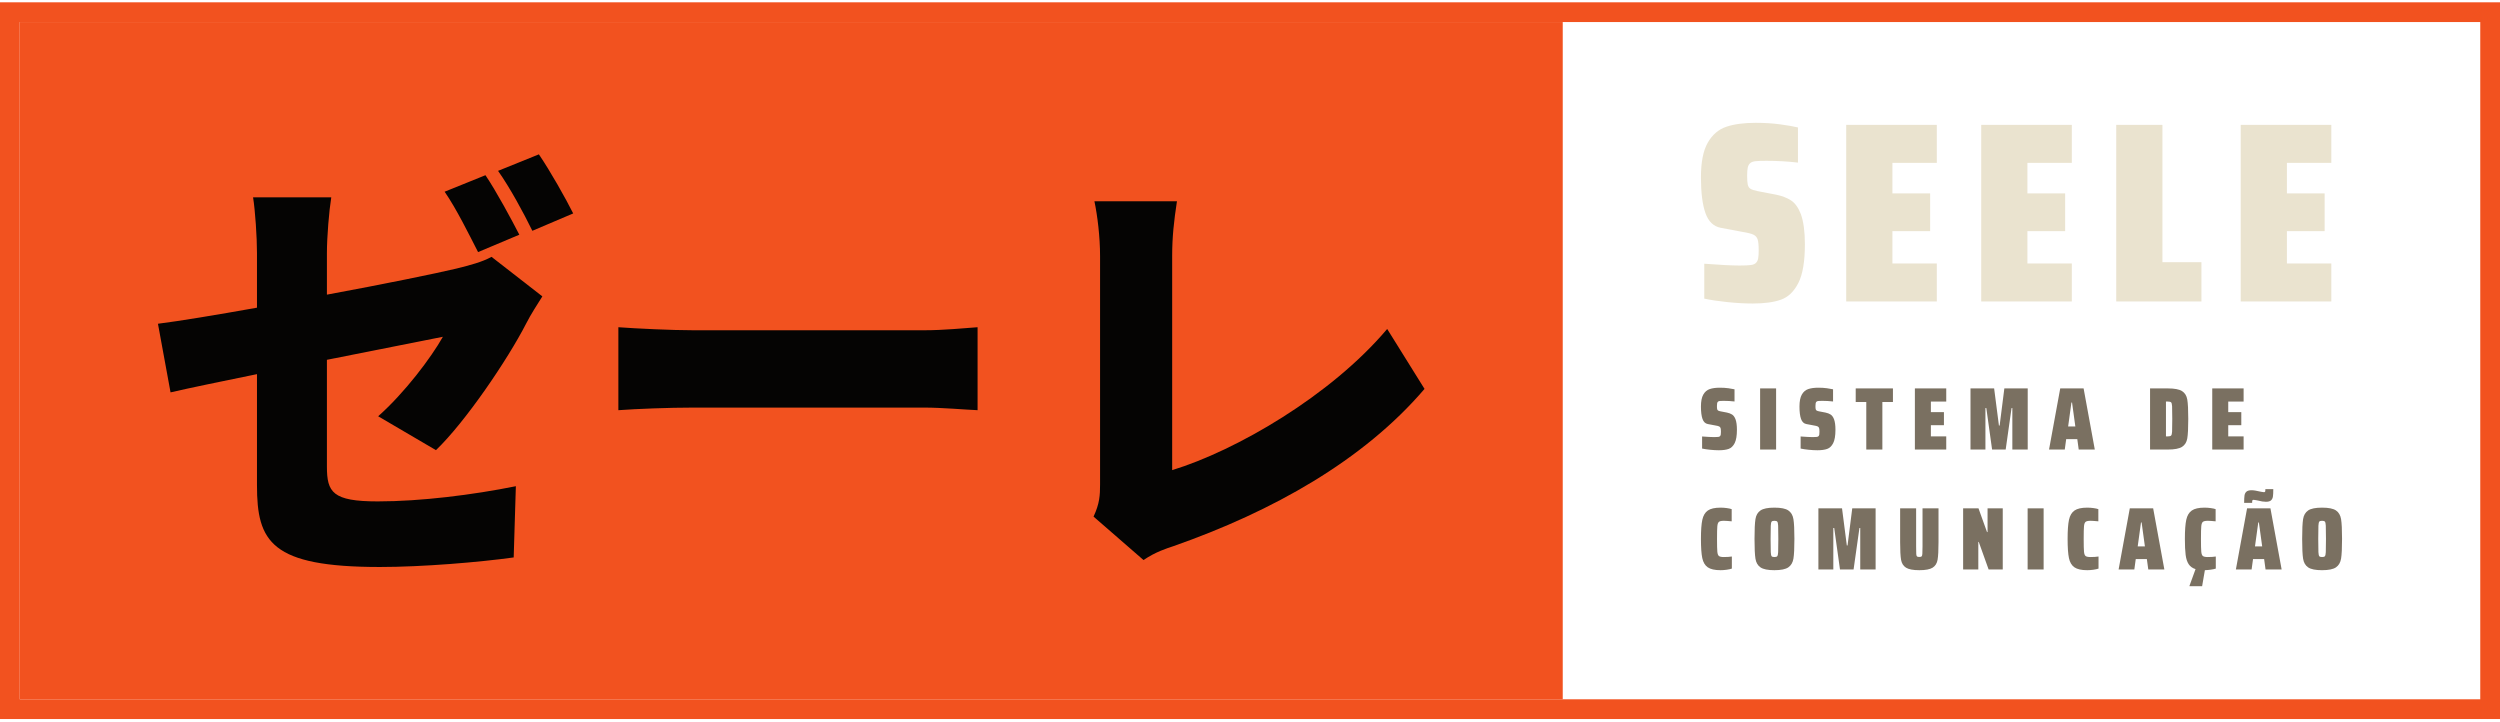
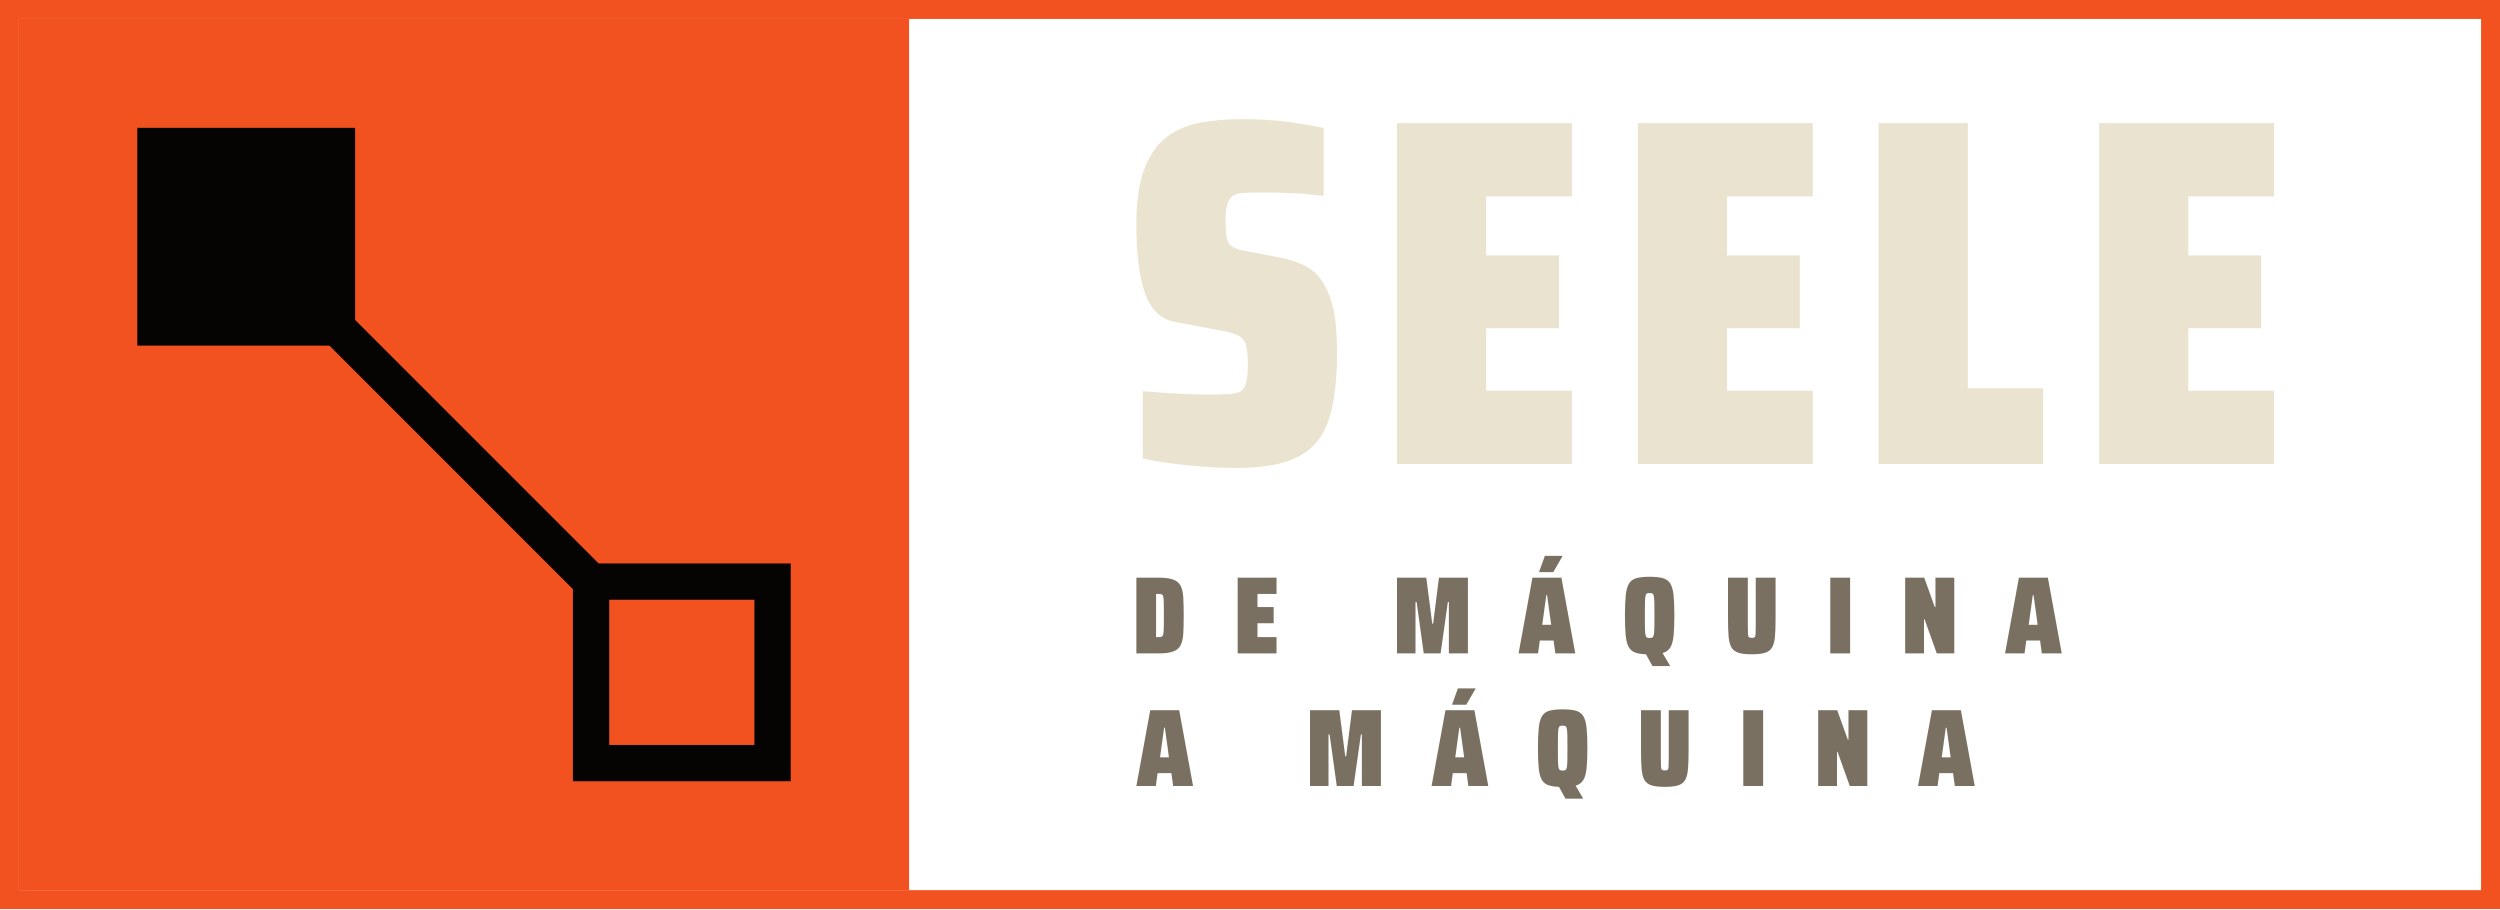
- <svg xmlns="http://www.w3.org/2000/svg" viewBox="0 0 253.248 72.604" width="253" height="73" role="img" aria-label="SEELE — sistema de comunicação">
-   <rect x="1.0" y="1.0" width="251.248" height="70.604" fill="none" stroke="#F2521F" stroke-width="2" />
-   <rect x="2" y="2" width="156.304" height="68.604" fill="#F2521F" />
-   <g fill="#050403" transform="translate(14.856 54.034) scale(0.044 -0.044)">
-     <path transform="translate(0 0)" d="M780 830 686 792C713 753 742 694 763 653L858 693C840 728 805 793 780 830ZM903 878 809 840C836 802 868 743 888 702L982 742C965 776 929 840 903 878ZM911 551 794 642C772 630 745 623 713 615C667 604 545 579 415 555V651C415 688 420 748 425 779H245C250 748 254 687 254 651V525C159 508 74 494 26 488L55 330C98 340 171 355 254 372V116C254 -14 286 -72 537 -72C635 -72 766 -61 845 -50L850 114C751 94 631 79 532 79C428 79 415 100 415 159V405L682 458C655 410 594 329 533 275L666 197C733 261 831 405 874 489C884 509 901 535 911 551Z" />
-     <path transform="translate(1000 0)" d="M86 480V289C127 292 202 295 259 295C401 295 691 295 790 295C831 295 887 290 913 289V480C884 478 835 473 790 473C692 473 402 473 259 473C210 473 126 477 86 480Z" />
-     <path transform="translate(2000 0)" d="M180 44 295 -56C323 -37 349 -29 364 -24C592 56 801 173 942 338L856 476C726 322 508 196 361 151C361 241 361 524 361 644C361 688 365 724 372 770H182C189 737 195 688 195 644C195 523 195 201 195 118C195 93 194 74 180 44Z" />
+ <svg xmlns="http://www.w3.org/2000/svg" viewBox="0 0 264 96" width="264" height="96" role="img" aria-label="SEELE">
+   <rect x="1" y="1" width="262" height="94" fill="none" stroke="#F2521F" stroke-width="2" />
+   <rect x="2" y="2" width="94" height="92" fill="#F2521F" />
+   <g transform="translate(3 2) scale(0.9583333)">
+     <path d="M34 34L62 62" stroke="#050403" stroke-width="4" />
+     <rect x="12" y="12" width="24" height="24" fill="#050403" />
+     <rect x="62" y="62" width="20" height="20" fill="none" stroke="#050403" stroke-width="4" />
  </g>
-   <g fill="#EAE3CF" transform="translate(171.706 30.304) scale(0.026 -0.026)">
-     <path transform="translate(0 0)" d="M36 11V147Q129 140 173 140Q204 140 218.0 142.0Q232 144 238 151Q244 157 246.0 168.0Q248 179 248 199Q248 229 244.0 241.5Q240 254 228.0 260.0Q216 266 185 271L100 287Q58 295 40.5 344.5Q23 394 23 484Q23 572 49.5 618.5Q76 665 121.5 680.5Q167 696 236 696Q288 696 332.0 690.0Q376 684 401 678V541Q341 548 278 548Q249 548 235.5 546.5Q222 545 215 539Q208 533 205.5 522.0Q203 511 203 490Q203 466 205.5 455.0Q208 444 216.0 439.0Q224 434 243 430L316 416Q350 409 373.5 394.0Q397 379 412 341Q428 297 428 223Q428 122 402.5 72.0Q377 22 335.0 7.0Q293 -8 225 -8Q179 -8 126.0 -2.5Q73 3 36 11Z" />
-     <path transform="translate(549.0 0)" d="M40 0V688H393V540H220V421H367V274H220V148H393V0Z" />
-     <path transform="translate(1075.0 0)" d="M40 0V688H393V540H220V421H367V274H220V148H393V0Z" />
-     <path transform="translate(1601.0 0)" d="M40 0V688H220V153H372V0Z" />
-     <path transform="translate(2086.0 0)" d="M40 0V688H393V540H220V421H367V274H220V148H393V0Z" />
+   <g fill="#EAE3CF" transform="translate(118.7965 49) scale(0.05232558 -0.05232558)">
+     <path d="M225 -8Q179 -8 126 -2.5Q73 3 36 11V147Q83 143 117 141.5Q151 140 173 140Q196 140 214 141.5Q232 143 238 151Q248 162 248 199Q248 227 244 240.5Q240 254 227 260Q214 266 185 271L100 287Q58 295 40.5 344.5Q23 394 23 484Q23 554 39.5 596.5Q56 639 85 660.5Q114 682 152.5 689Q191 696 236 696Q288 696 332 690Q376 684 401 678V541Q371 545 340.5 546.5Q310 548 278 548Q253 548 238 547Q223 546 215 539Q203 528 203 490Q203 459 208.5 447Q214 435 243 430L316 416Q350 409 373.5 394Q397 379 412 341Q421 319 424.5 289.5Q428 260 428 223Q428 141 411.5 90Q395 39 351 15.5Q307 -8 225 -8Z" />
+     <path transform="translate(509 0)" d="M40 0V688H393V540H220V421H367V274H220V148H393V0Z" />
+     <path transform="translate(995 0)" d="M40 0V688H393V540H220V421H367V274H220V148H393V0Z" />
+     <path transform="translate(1481 0)" d="M40 0V688H220V153H372V0Z" />
+     <path transform="translate(1926 0)" d="M40 0V688H393V540H220V421H367V274H220V148H393V0Z" />
  </g>
-   <g fill="#7A7061" transform="translate(172.097 45.304) scale(0.009 -0.009)">
-     <path transform="translate(0 0)" d="M36 11V147Q129 140 173 140Q204 140 218.0 142.0Q232 144 238 151Q244 157 246.0 168.0Q248 179 248 199Q248 229 244.0 241.5Q240 254 228.0 260.0Q216 266 185 271L100 287Q58 295 40.5 344.5Q23 394 23 484Q23 572 49.5 618.5Q76 665 121.5 680.5Q167 696 236 696Q288 696 332.0 690.0Q376 684 401 678V541Q341 548 278 548Q249 548 235.5 546.5Q222 545 215 539Q208 533 205.5 522.0Q203 511 203 490Q203 466 205.5 455.0Q208 444 216.0 439.0Q224 434 243 430L316 416Q350 409 373.5 394.0Q397 379 412 341Q428 297 428 223Q428 122 402.5 72.0Q377 22 335.0 7.0Q293 -8 225 -8Q179 -8 126.0 -2.5Q73 3 36 11Z" />
-     <path transform="translate(649.0 0)" d="M40 0V688H220V0Z" />
-     <path transform="translate(1109.0 0)" d="M36 11V147Q129 140 173 140Q204 140 218.0 142.0Q232 144 238 151Q244 157 246.0 168.0Q248 179 248 199Q248 229 244.0 241.5Q240 254 228.0 260.0Q216 266 185 271L100 287Q58 295 40.5 344.5Q23 394 23 484Q23 572 49.5 618.5Q76 665 121.5 680.5Q167 696 236 696Q288 696 332.0 690.0Q376 684 401 678V541Q341 548 278 548Q249 548 235.5 546.5Q222 545 215 539Q208 533 205.5 522.0Q203 511 203 490Q203 466 205.5 455.0Q208 444 216.0 439.0Q224 434 243 430L316 416Q350 409 373.5 394.0Q397 379 412 341Q428 297 428 223Q428 122 402.5 72.0Q377 22 335.0 7.0Q293 -8 225 -8Q179 -8 126.0 -2.5Q73 3 36 11Z" />
-     <path transform="translate(1758.0 0)" d="M126 0V535H7V688H426V535H307V0Z" />
-     <path transform="translate(2391.0 0)" d="M40 0V688H393V540H220V421H367V274H220V148H393V0Z" />
-     <path transform="translate(3017.0 0)" d="M511 0V467H502L436 0H283L218 467H208V0H40V688H306L360 270H368L421 688H684V0Z" />
-     <path transform="translate(3940.0 0)" d="M335 0 319 117H194L178 0H1L127 688H390L516 0ZM260 529H253L216 260H297Z" />
-     <path transform="translate(5038.0 0)" d="M40 688H240Q353 688 400.5 657.5Q448 627 459.0 562.5Q470 498 470 344Q470 190 459.0 125.5Q448 61 400.5 30.5Q353 0 240 0H40ZM241 148Q268 148 277.0 157.5Q286 167 288.0 201.5Q290 236 290 344Q290 452 288.0 487.0Q286 522 277.0 531.0Q268 540 241 540H219V148Z" />
-     <path transform="translate(5738.0 0)" d="M40 0V688H393V540H220V421H367V274H220V148H393V0Z" />
+   <g fill="#7A7061" transform="translate(119.5349 69) scale(0.01162791 -0.01162791)">
+     <path d="M40 0V688H240Q326 688 373.5 671Q421 654 441.5 615Q462 576 466 509.5Q470 443 470 344Q470 245 466 179Q462 113 441.5 73.5Q421 34 373.5 17Q326 0 240 0ZM219 148H241Q259 148 269.5 152Q280 156 284 174Q288 192 289 232Q290 272 290 344Q290 417 289 457.5Q288 498 284 515.5Q280 533 269.5 536.5Q259 540 241 540H219Z" />
+     <path transform="translate(920 0)" d="M40 0V688H393V540H220V421H367V274H220V148H393V0Z" />
+     <path transform="translate(2367 0)" d="M40 0V688H306L360 270H368L421 688H684V0H511V467H502L436 0H283L218 467H208V0Z" />
+     <path transform="translate(3510 0)" d="M1 0 127 688H390L516 0H335L319 117H194L178 0ZM216 260H297L260 529H253ZM188 738V743L240 886H399V881L316 738Z" />
+     <path transform="translate(4447 0)" d="M280 -115 221 -8Q158 -6 120 9Q82 24 62.5 61Q43 98 36.5 166.5Q30 235 30 344Q30 460 37.5 530Q45 600 68 636Q91 672 135.5 684Q180 696 254 696Q328 696 373 684Q418 672 441 636Q464 600 471.5 530Q479 460 479 344Q479 228 471.5 158Q464 88 441 52Q418 16 372 3L438 -109V-115ZM254 140Q270 140 279 144.5Q288 149 292 167.5Q296 186 297 227.5Q298 269 298 344Q298 419 297 461Q296 503 292 521.5Q288 540 279 544Q270 548 254 548Q238 548 229.5 544Q221 540 217 521.5Q213 503 212 461Q211 419 211 344Q211 269 212 227.5Q213 186 217 167.5Q221 149 229.5 144.5Q238 140 254 140Z" />
+     <path transform="translate(5376 0)" d="M253 -8Q178 -8 134.5 5Q91 18 70 51.5Q49 85 43 147.5Q37 210 37 309V688H217V261Q217 202 218.5 177Q220 152 228 146.5Q236 141 253 141Q271 141 278.5 146.5Q286 152 287.5 177Q289 202 289 261V688H469V309Q469 210 463 147.5Q457 85 436 51.5Q415 18 371.5 5Q328 -8 253 -8Z" />
+     <path transform="translate(6302 0)" d="M40 0V688H220V0Z" />
+     <path transform="translate(6982 0)" d="M40 0V688H213L309 421H315V688H486V0H327L216 310H211V0Z" />
+     <path transform="translate(7928 0)" d="M1 0 127 688H390L516 0H335L319 117H194L178 0ZM216 260H297L260 529H253Z" />
  </g>
-   <g fill="#7A7061" transform="translate(172.034 57.454) scale(0.009 -0.009)">
-     <path transform="translate(0 0)" d="M251 -8Q153 -8 106.5 24.5Q60 57 45.0 128.5Q30 200 30 344Q30 487 45.5 559.0Q61 631 107.5 663.5Q154 696 251 696Q286 696 321.5 691.0Q357 686 376 679V542Q313 548 288 548Q247 548 232.5 536.0Q218 524 214.5 487.5Q211 451 211 344Q211 237 214.5 200.0Q218 163 232.5 151.5Q247 140 288 140Q341 140 378 146V10Q355 2 319.0 -3.0Q283 -8 251 -8Z" />
-     <path transform="translate(603.0 0)" d="M30 344Q30 501 40.5 567.0Q51 633 97.5 664.5Q144 696 254 696Q364 696 410.5 664.5Q457 633 468.0 566.5Q479 500 479 344Q479 188 468.0 122.0Q457 56 410.5 24.0Q364 -8 254 -8Q144 -8 97.5 23.5Q51 55 40.5 121.5Q30 188 30 344ZM298 344Q298 456 296.0 492.5Q294 529 286.0 538.5Q278 548 254 548Q230 548 222.5 538.5Q215 529 213.0 492.5Q211 456 211 344Q211 232 213.0 195.5Q215 159 222.5 149.5Q230 140 254 140Q278 140 286.0 149.5Q294 159 296.0 195.5Q298 232 298 344Z" />
-     <path transform="translate(1312.0 0)" d="M511 0V467H502L436 0H283L218 467H208V0H40V688H306L360 270H368L421 688H684V0Z" />
-     <path transform="translate(2235.0 0)" d="M469 688V309Q469 170 458.5 109.5Q448 49 403.0 20.5Q358 -8 253 -8Q148 -8 103.0 20.5Q58 49 47.5 109.0Q37 169 37 309V688H217V261Q217 196 218.5 174.5Q220 153 226.5 147.0Q233 141 253 141Q272 141 278.5 147.0Q285 153 287.0 175.0Q289 197 289 261V688Z" />
-     <path transform="translate(2941.0 0)" d="M327 0 216 310H211V0H40V688H213L309 421H315V688H486V0Z" />
-     <path transform="translate(3667.0 0)" d="M40 0V688H220V0Z" />
-     <path transform="translate(4127.0 0)" d="M251 -8Q153 -8 106.5 24.5Q60 57 45.0 128.5Q30 200 30 344Q30 487 45.5 559.0Q61 631 107.5 663.5Q154 696 251 696Q286 696 321.5 691.0Q357 686 376 679V542Q313 548 288 548Q247 548 232.5 536.0Q218 524 214.5 487.5Q211 451 211 344Q211 237 214.5 200.0Q218 163 232.5 151.5Q247 140 288 140Q341 140 378 146V10Q355 2 319.0 -3.0Q283 -8 251 -8Z" />
-     <path transform="translate(4730.0 0)" d="M335 0 319 117H194L178 0H1L127 688H390L516 0ZM260 529H253L216 260H297Z" />
-     <path transform="translate(5447.0 0)" d="M378 10Q357 3 322.0 -2.0Q287 -7 255 -8L224 -188H82V-183L150 4Q99 20 73.0 59.0Q47 98 38.5 164.0Q30 230 30 344Q30 487 45.5 559.0Q61 631 107.5 663.5Q154 696 251 696Q286 696 321.5 691.0Q357 686 376 679V542Q313 548 288 548Q247 548 232.5 536.0Q218 524 214.5 487.5Q211 451 211 344Q211 237 214.5 200.0Q218 163 232.5 151.5Q247 140 288 140Q341 140 378 146Z" />
-     <path transform="translate(6050.0 0)" d="M335 0 319 117H194L178 0H1L127 688H390L516 0ZM260 529H253L216 260H297ZM339 762Q301 762 249 776Q242 777 225.5 780.5Q209 784 200 784Q189 784 186.5 777.5Q184 771 184 750H94Q94 805 98.0 832.5Q102 860 120.0 876.0Q138 892 178 892Q198 892 222.5 887.5Q247 883 268 878Q275 877 291.5 873.5Q308 870 317 870Q328 870 330.5 876.5Q333 883 333 904H422Q422 849 418.0 821.5Q414 794 396.5 778.0Q379 762 339 762Z" />
-     <path transform="translate(6767.0 0)" d="M30 344Q30 501 40.5 567.0Q51 633 97.5 664.5Q144 696 254 696Q364 696 410.5 664.5Q457 633 468.0 566.5Q479 500 479 344Q479 188 468.0 122.0Q457 56 410.5 24.0Q364 -8 254 -8Q144 -8 97.5 23.5Q51 55 40.5 121.5Q30 188 30 344ZM298 344Q298 456 296.0 492.5Q294 529 286.0 538.5Q278 548 254 548Q230 548 222.5 538.5Q215 529 213.0 492.5Q211 456 211 344Q211 232 213.0 195.5Q215 159 222.5 149.5Q230 140 254 140Q278 140 286.0 149.5Q294 159 296.0 195.5Q298 232 298 344Z" />
+   <g fill="#7A7061" transform="translate(119.9884 83) scale(0.01162791 -0.01162791)">
+     <path d="M1 0 127 688H390L516 0H335L319 117H194L178 0ZM216 260H297L260 529H253Z" />
+     <path transform="translate(1538 0)" d="M40 0V688H306L360 270H368L421 688H684V0H511V467H502L436 0H283L218 467H208V0Z" />
+     <path transform="translate(2681 0)" d="M1 0 127 688H390L516 0H335L319 117H194L178 0ZM216 260H297L260 529H253ZM188 738V743L240 886H399V881L316 738Z" />
+     <path transform="translate(3618 0)" d="M280 -115 221 -8Q158 -6 120 9Q82 24 62.5 61Q43 98 36.5 166.5Q30 235 30 344Q30 460 37.5 530Q45 600 68 636Q91 672 135.5 684Q180 696 254 696Q328 696 373 684Q418 672 441 636Q464 600 471.5 530Q479 460 479 344Q479 228 471.5 158Q464 88 441 52Q418 16 372 3L438 -109V-115ZM254 140Q270 140 279 144.5Q288 149 292 167.5Q296 186 297 227.5Q298 269 298 344Q298 419 297 461Q296 503 292 521.5Q288 540 279 544Q270 548 254 548Q238 548 229.5 544Q221 540 217 521.5Q213 503 212 461Q211 419 211 344Q211 269 212 227.5Q213 186 217 167.5Q221 149 229.5 144.5Q238 140 254 140Z" />
+     <path transform="translate(4547 0)" d="M253 -8Q178 -8 134.5 5Q91 18 70 51.5Q49 85 43 147.5Q37 210 37 309V688H217V261Q217 202 218.5 177Q220 152 228 146.5Q236 141 253 141Q271 141 278.5 146.5Q286 152 287.5 177Q289 202 289 261V688H469V309Q469 210 463 147.5Q457 85 436 51.5Q415 18 371.5 5Q328 -8 253 -8Z" />
+     <path transform="translate(5473 0)" d="M40 0V688H220V0Z" />
+     <path transform="translate(6153 0)" d="M40 0V688H213L309 421H315V688H486V0H327L216 310H211V0Z" />
+     <path transform="translate(7099 0)" d="M1 0 127 688H390L516 0H335L319 117H194L178 0ZM216 260H297L260 529H253Z" />
  </g>
</svg>
